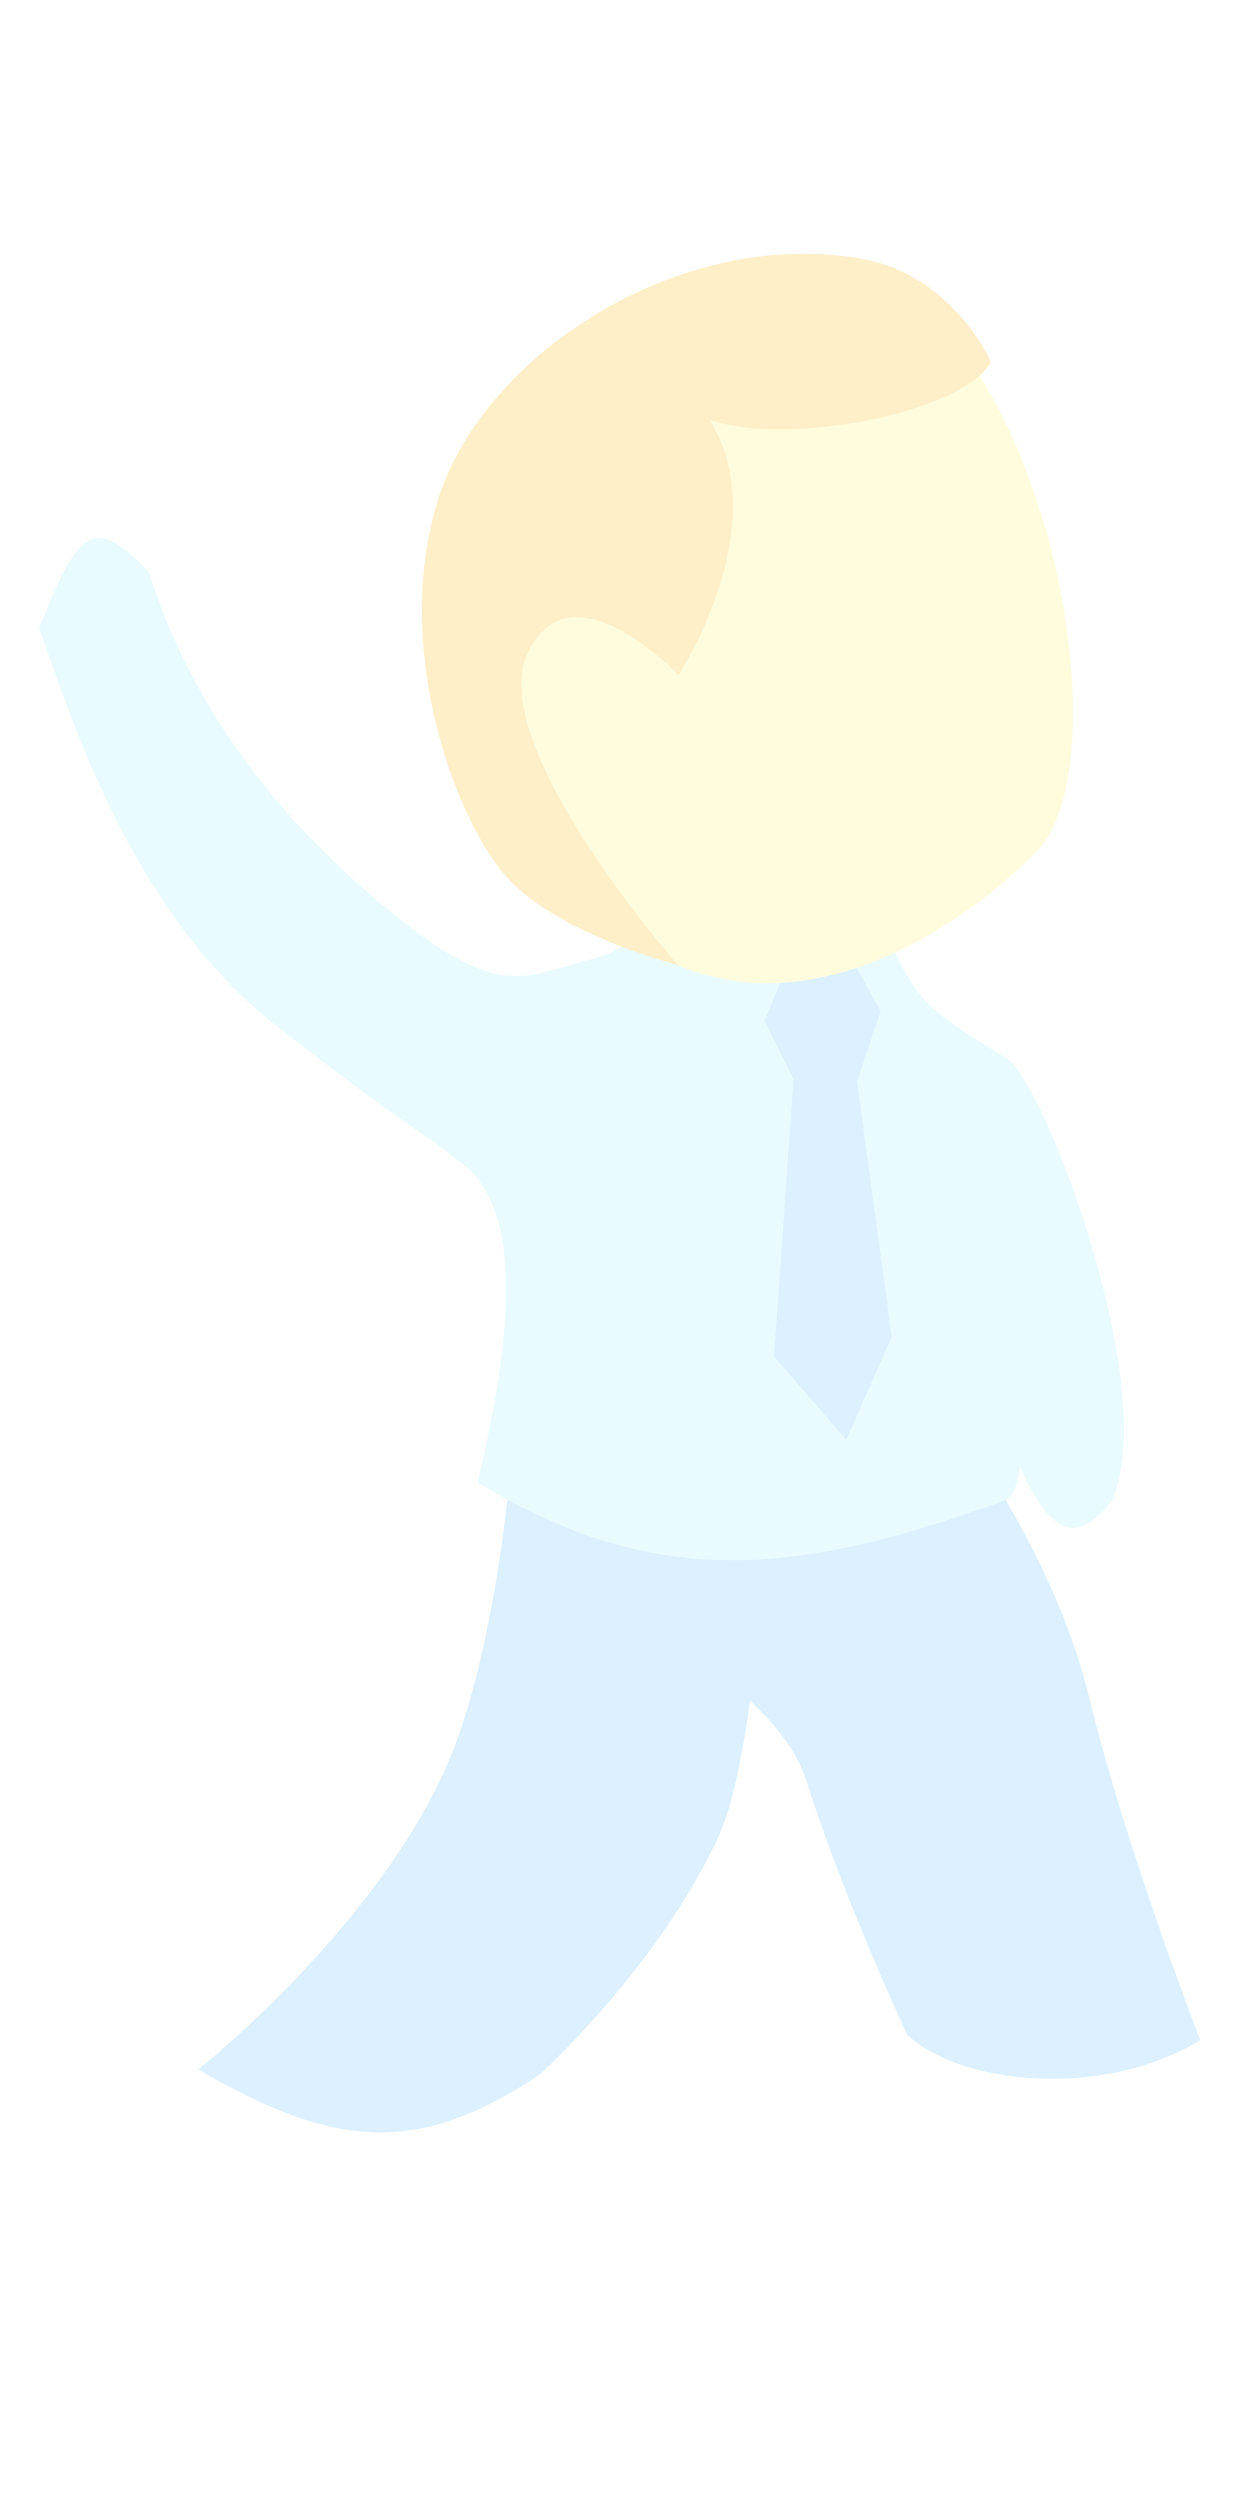
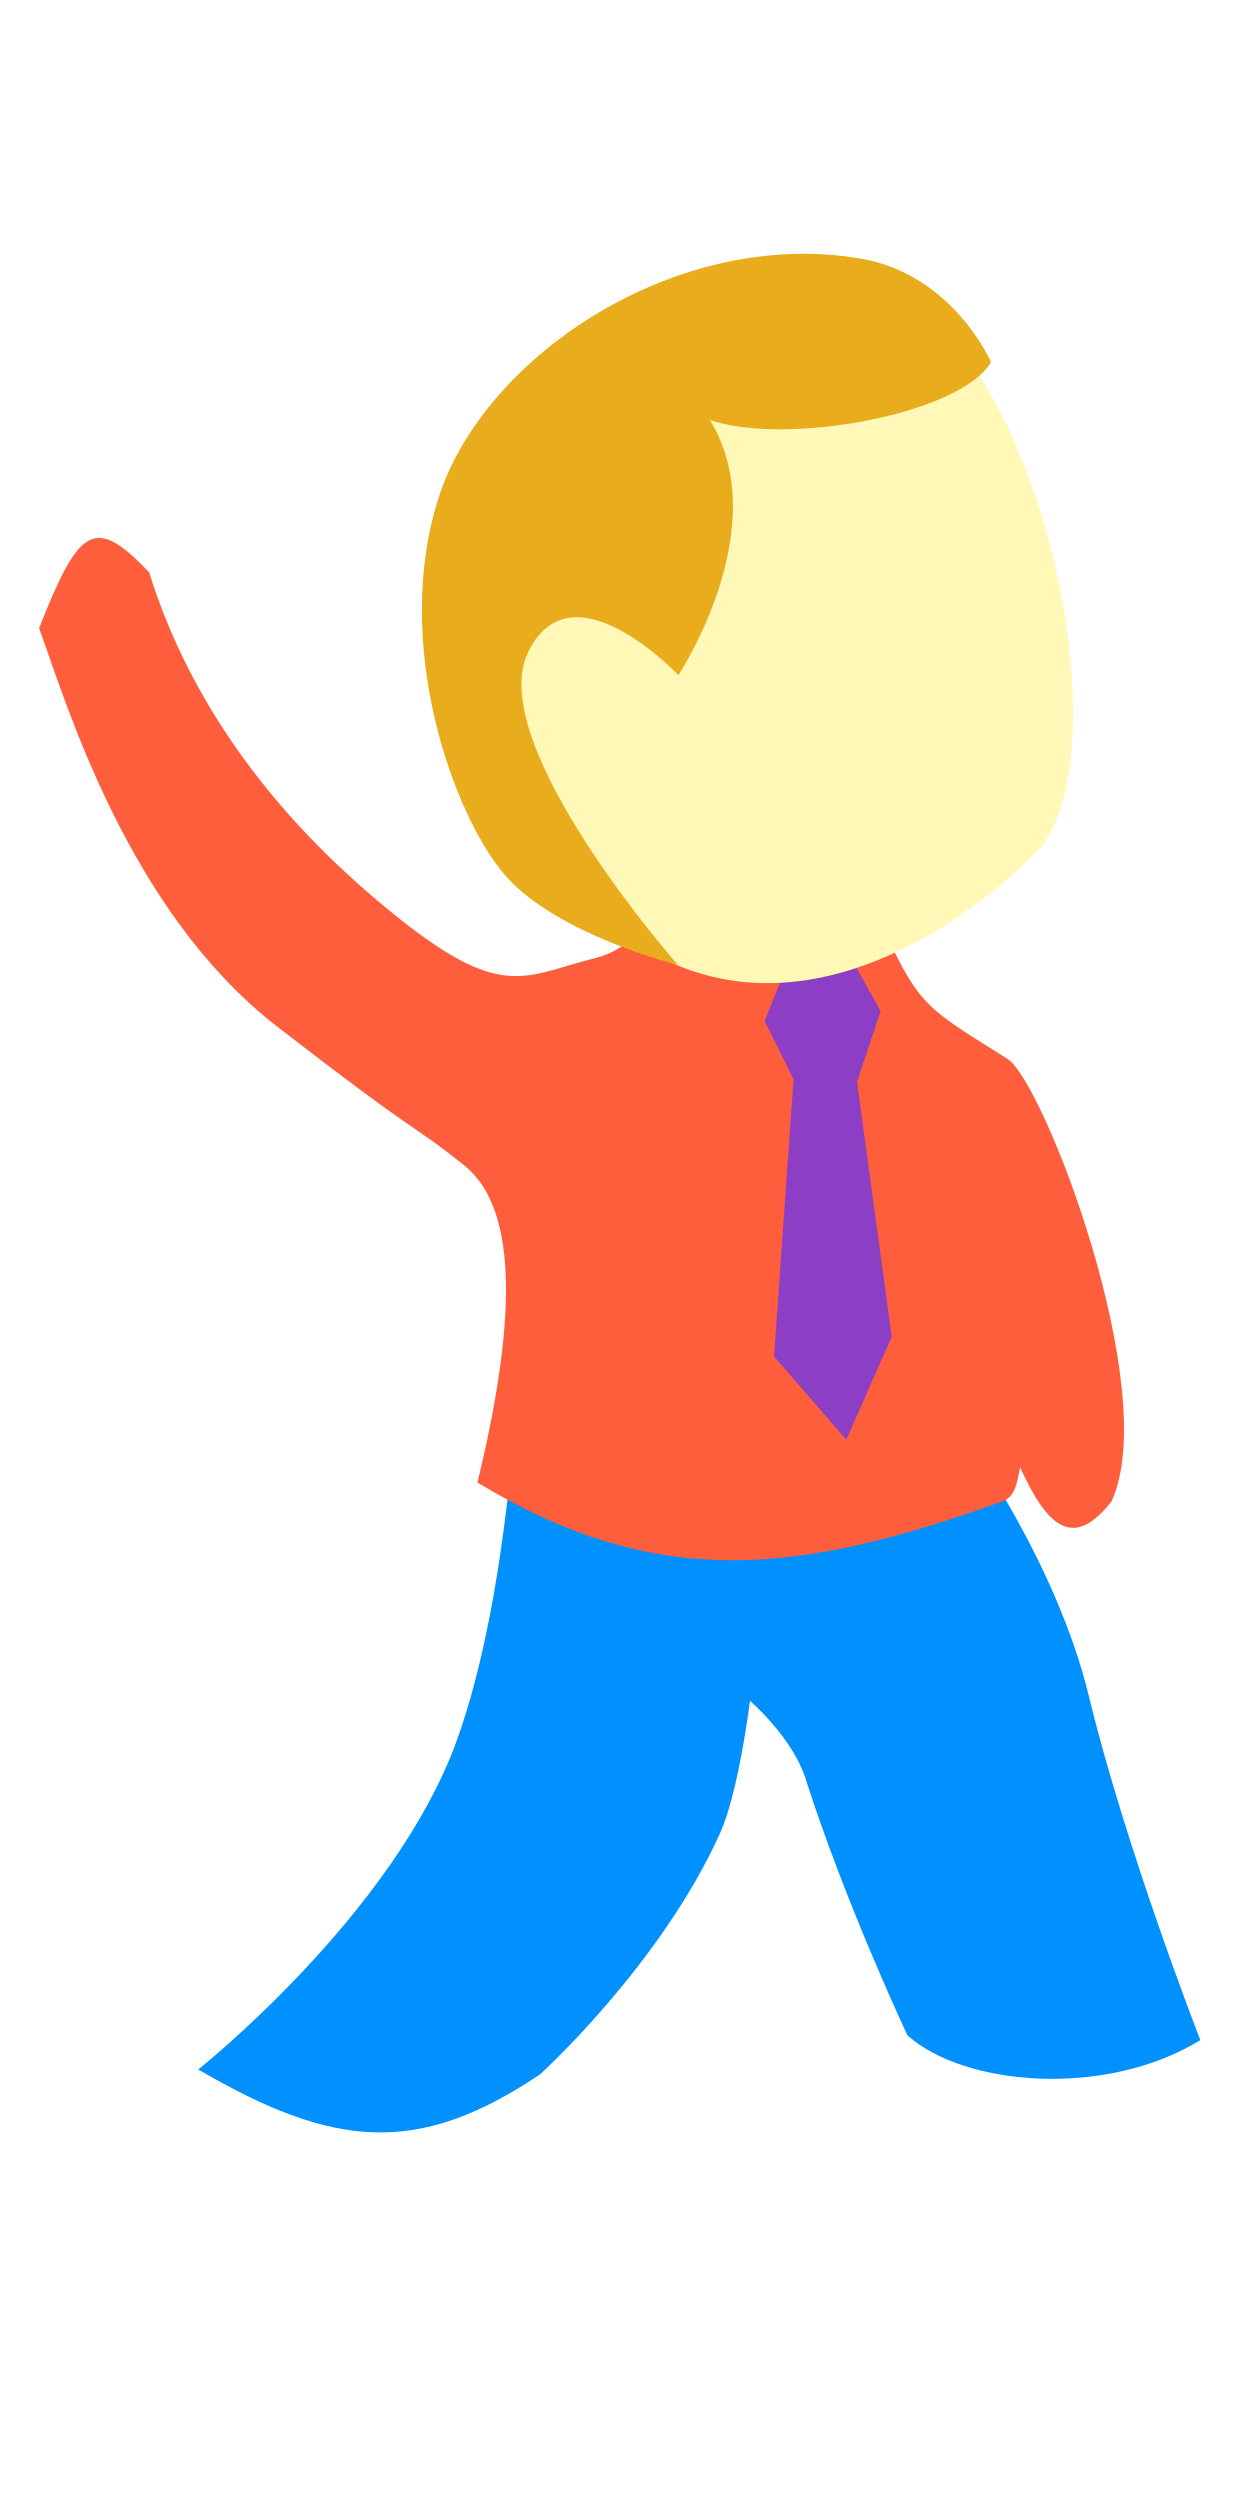
<svg xmlns="http://www.w3.org/2000/svg" width="128" height="256" id="svg2" version="1.1">
  <defs id="defs4" />
  <g id="layer1" transform="translate(0,-796.3622)" style="display:inline">
-     <path style="fill:#dcf0ff;fill-opacity:1;stroke:none" d="m 99.05,943.776 c 0,0 9.131,12.609 12.427,26.184 3.873,15.95 11.439,35.311 11.439,35.311 -9.721,5.965 -24.23,4.708 -30,-0.5 0,0 -6.368,-13.542 -10.439,-26.311 -1.337,-4.192 -5.677,-7.934 -5.677,-7.934 0,0 -1.15,9.297 -3.055,13.53 -6.089,13.527 -18.445,24.72 -18.445,24.72 -12.598,8.474 -21.248,7.521 -35,-0.5 0,0 20.074,-15.916 26.5,-33.75 5.41,-15.014 6.25,-37.75 6.25,-37.75 z" id="path2989" />
-     <path style="fill:#e9fbff;fill-opacity:1;stroke:none" d="m 72.839,871.397 c -4.232,11.541 -4.232,21.159 -11.926,23.082 -7.694,1.924 -9.695,4.815 -22.64,-6.212 -10.387,-8.848 -18.831,-19.902 -23.005,-33.309 -5.589,-5.851 -7.153,-4.678 -11.268,5.727 2.693,7.309 8.957,28.845 24.345,40.771 15.388,11.926 13.424,9.625 19.194,14.241 5.771,4.617 5.162,16.74 1.353,32.474 18.328,11.108 32.772,9.533 54.09,1.809 1.001,-0.725 1.101,-1.5 1.478,-3.356 2.704,5.923 5.388,8.623 9.381,3.439 5.151,-11.303 -6.95,-42.922 -10.679,-45.275 -8.04,-5.074 -8.909,-5.238 -12.433,-12.755 -3.872,-8.257 -3.271,-16.02 -3.271,-16.02 z" id="path2987" />
-     <path style="fill:#dcf0ff;fill-opacity:1;stroke:none" d="m 81.675,892.526 -3.375,8.375 2.96,5.976 -1.997,28.381 7.396,8.528 4.656,-10.53 -3.555,-26.129 2.415,-7.226 -4.25,-7.625" id="path3761" />
-     <path style="fill:#fffcde;fill-opacity:1;stroke:none" d="m 77.035,824.642 c -31.533,13.041 -38.525,35.754 -21.362,59.092 18.251,24.818 41.462,8.988 50.453,-0.13 10.777,-10.93 -2.519,-69.951 -29.091,-58.962 z" id="path2985" />
-     <path style="fill:#ffefc9;fill-opacity:1;stroke:none" d="m 72.683,839.367 c 7.964,2.702 25.756,-0.648 28.794,-5.928 0,0 -3.866,-8.976 -13.354,-10.599 -18.778,-3.213 -38.459,9.913 -43.171,24.364 -4.903,15.041 1.497,32.734 6.796,38.813 5.299,6.078 17.662,9.155 17.662,9.155 0,0 -19.792,-22.496 -15.376,-31.924 4.417,-9.429 15.436,2.249 15.436,2.249 0,0 10.016,-15.148 3.212,-26.131 z" id="path2991" />
+     <path style="fill:#0091ff;fill-opacity:1;stroke:none" d="m 99.05,943.776 c 0,0 9.131,12.609 12.427,26.184 3.873,15.95 11.439,35.311 11.439,35.311 -9.721,5.965 -24.23,4.708 -30,-0.5 0,0 -6.368,-13.542 -10.439,-26.311 -1.337,-4.192 -5.677,-7.934 -5.677,-7.934 0,0 -1.15,9.297 -3.055,13.53 -6.089,13.527 -18.445,24.72 -18.445,24.72 -12.598,8.474 -21.248,7.521 -35,-0.5 0,0 20.074,-15.916 26.5,-33.75 5.41,-15.014 6.25,-37.75 6.25,-37.75 z" id="path2989" />
+     <path style="fill:#ff5e3c;fill-opacity:1;stroke:none" d="m 72.839,871.397 c -4.232,11.541 -4.232,21.159 -11.926,23.082 -7.694,1.924 -9.695,4.815 -22.64,-6.212 -10.387,-8.848 -18.831,-19.902 -23.005,-33.309 -5.589,-5.851 -7.153,-4.678 -11.268,5.727 2.693,7.309 8.957,28.845 24.345,40.771 15.388,11.926 13.424,9.625 19.194,14.241 5.771,4.617 5.162,16.74 1.353,32.474 18.328,11.108 32.772,9.533 54.09,1.809 1.001,-0.725 1.101,-1.5 1.478,-3.356 2.704,5.923 5.388,8.623 9.381,3.439 5.151,-11.303 -6.95,-42.922 -10.679,-45.275 -8.04,-5.074 -8.909,-5.238 -12.433,-12.755 -3.872,-8.257 -3.271,-16.02 -3.271,-16.02 z" id="path2987" />
+     <path style="fill:#8c3ec5;fill-opacity:1;stroke:none" d="m 81.675,892.526 -3.375,8.375 2.96,5.976 -1.997,28.381 7.396,8.528 4.656,-10.53 -3.555,-26.129 2.415,-7.226 -4.25,-7.625" id="path3761" />
+     <path style="fill:#fff8b6;fill-opacity:1;stroke:none" d="m 77.035,824.642 c -31.533,13.041 -38.525,35.754 -21.362,59.092 18.251,24.818 41.462,8.988 50.453,-0.13 10.777,-10.93 -2.519,-69.951 -29.091,-58.962 z" id="path2985" />
+     <path style="fill:#e8ac1d;fill-opacity:1;stroke:none" d="m 72.683,839.367 c 7.964,2.702 25.756,-0.648 28.794,-5.928 0,0 -3.866,-8.976 -13.354,-10.599 -18.778,-3.213 -38.459,9.913 -43.171,24.364 -4.903,15.041 1.497,32.734 6.796,38.813 5.299,6.078 17.662,9.155 17.662,9.155 0,0 -19.792,-22.496 -15.376,-31.924 4.417,-9.429 15.436,2.249 15.436,2.249 0,0 10.016,-15.148 3.212,-26.131 z" id="path2991" />
  </g>
  <g id="layer2" style="display:none">
-     <path transform="translate(0,-796.3622)" id="path3784" d="m 99.05,943.776 c 0,0 15.848,6.952 19.144,20.527 3.873,15.95 4.722,40.968 4.722,40.968 -9.721,5.965 -24.23,4.708 -30,-0.5 0,0 0.35,-19.199 -3.722,-31.968 -1.337,-4.192 -3.555,-5.813 -3.555,-5.813 0,0 -3.271,7.175 -5.177,11.409 -6.089,13.527 -25.162,30.377 -25.162,30.377 -12.598,8.474 -21.248,7.521 -35,-0.5 0,0 27.956,-25.283 35.692,-42.589 5.764,-12.893 6.957,-22.547 6.957,-22.547 z" style="fill:#dcf0ff;fill-opacity:1;stroke:none;display:inline" />
-     <path style="fill:#e9fbff;fill-opacity:1;stroke:none;display:inline" d="m 71.221,103.961 c 0.121,6.347 -7.681,35.191 -10.315,46.07 18.328,11.108 26.057,9.911 47.375,2.188 1.185,-3.088 1.644,0.949 4.865,-2.412 C 118.297,138.504 112.198,109.353 108.469,107 100.428,101.926 99.556,101.767 96.031,94.25 92.159,85.993 92.75,78.25 92.75,78.25 L 80.263,88.632 c 0.058,9.104 -4.538,13.207 -9.042,15.328 z" id="path3802" />
-     <path id="path3788" d="m 88.788,97.422 -1.157,8.955 4.369,5.038 5.214,27.97 9.306,6.39 1.854,-11.364 -10.021,-24.391 0.518,-7.601 -6.033,-6.309" style="fill:#dcf0ff;fill-opacity:1;stroke:none;display:inline" />
-     <path id="path3790" d="M 101.282,32.075 C 67.45,36.521 54.824,56.654 65.37,83.636 76.584,112.328 103.099,103.037 114.142,96.553 127.379,88.78 129.792,28.328 101.282,32.075 z" style="fill:#fffcde;fill-opacity:1;stroke:none;display:inline" />
-     <path id="path3792" d="m 93.272,45.174 c 6.994,4.669 25.048,6.032 29.348,1.718 0,0 -1.414,-9.67 -10.16,-13.691 -17.31,-7.958 -39.715,-0.367 -48.002,12.375 -8.625,13.262 -7.017,32.009 -3.469,39.25 3.548,7.242 14.695,13.41 14.695,13.41 0,0 -13.304,-26.847 -6.6,-34.814 6.704,-7.966 14.329,6.163 14.329,6.163 0,0 13.591,-12.044 9.858,-24.412 z" style="fill:#ffefc9;fill-opacity:1;stroke:none;display:inline" />
-     <path style="fill:#e9fbff;fill-opacity:1;stroke:none;display:inline" d="M 76.726,104.034 C 74.311,101.474 71.066,94.894 71.867,90.973 73.089,84.993 81.325,68.299 89.814,55.509 87.737,50.59 84.411,46.814 80.68,49.629 74.599,54.617 54.594,91.004 57.53,101.223 c 4.052,14.105 6.087,13.771 9.616,20.264 14.538,0.896 12.284,-5.113 9.58,-17.454 z" id="path3786" />
+     <path transform="translate(0,-796.3622)" id="path3784" d="m 99.05,943.776 c 0,0 15.848,6.952 19.144,20.527 3.873,15.95 4.722,40.968 4.722,40.968 -9.721,5.965 -24.23,4.708 -30,-0.5 0,0 0.35,-19.199 -3.722,-31.968 -1.337,-4.192 -3.555,-5.813 -3.555,-5.813 0,0 -3.271,7.175 -5.177,11.409 -6.089,13.527 -25.162,30.377 -25.162,30.377 -12.598,8.474 -21.248,7.521 -35,-0.5 0,0 27.956,-25.283 35.692,-42.589 5.764,-12.893 6.957,-22.547 6.957,-22.547 z" style="fill:#0091ff;fill-opacity:1;stroke:none;display:inline" />
+     <path style="fill:#ff5e3c;fill-opacity:1;stroke:none;display:inline" d="m 71.221,103.961 c 0.121,6.347 -7.681,35.191 -10.315,46.07 18.328,11.108 26.057,9.911 47.375,2.188 1.185,-3.088 1.644,0.949 4.865,-2.412 C 118.297,138.504 112.198,109.353 108.469,107 100.428,101.926 99.556,101.767 96.031,94.25 92.159,85.993 92.75,78.25 92.75,78.25 L 80.263,88.632 c 0.058,9.104 -4.538,13.207 -9.042,15.328 z" id="path3802" />
+     <path id="path3788" d="m 88.788,97.422 -1.157,8.955 4.369,5.038 5.214,27.97 9.306,6.39 1.854,-11.364 -10.021,-24.391 0.518,-7.601 -6.033,-6.309" style="fill:#8c3ec5;fill-opacity:1;stroke:none;display:inline" />
+     <path id="path3790" d="M 101.282,32.075 C 67.45,36.521 54.824,56.654 65.37,83.636 76.584,112.328 103.099,103.037 114.142,96.553 127.379,88.78 129.792,28.328 101.282,32.075 z" style="fill:#fff8b6;fill-opacity:1;stroke:none;display:inline" />
+     <path id="path3792" d="m 93.272,45.174 c 6.994,4.669 25.048,6.032 29.348,1.718 0,0 -1.414,-9.67 -10.16,-13.691 -17.31,-7.958 -39.715,-0.367 -48.002,12.375 -8.625,13.262 -7.017,32.009 -3.469,39.25 3.548,7.242 14.695,13.41 14.695,13.41 0,0 -13.304,-26.847 -6.6,-34.814 6.704,-7.966 14.329,6.163 14.329,6.163 0,0 13.591,-12.044 9.858,-24.412 z" style="fill:#e8ac1d;fill-opacity:1;stroke:none;display:inline" />
+     <path style="fill:#ff5e3c;fill-opacity:1;stroke:none;display:inline" d="M 76.726,104.034 C 74.311,101.474 71.066,94.894 71.867,90.973 73.089,84.993 81.325,68.299 89.814,55.509 87.737,50.59 84.411,46.814 80.68,49.629 74.599,54.617 54.594,91.004 57.53,101.223 c 4.052,14.105 2.776,17.467 9.616,20.264 13.482,5.514 12.284,-5.113 9.58,-17.454 z" id="path3786" />
  </g>
</svg>
